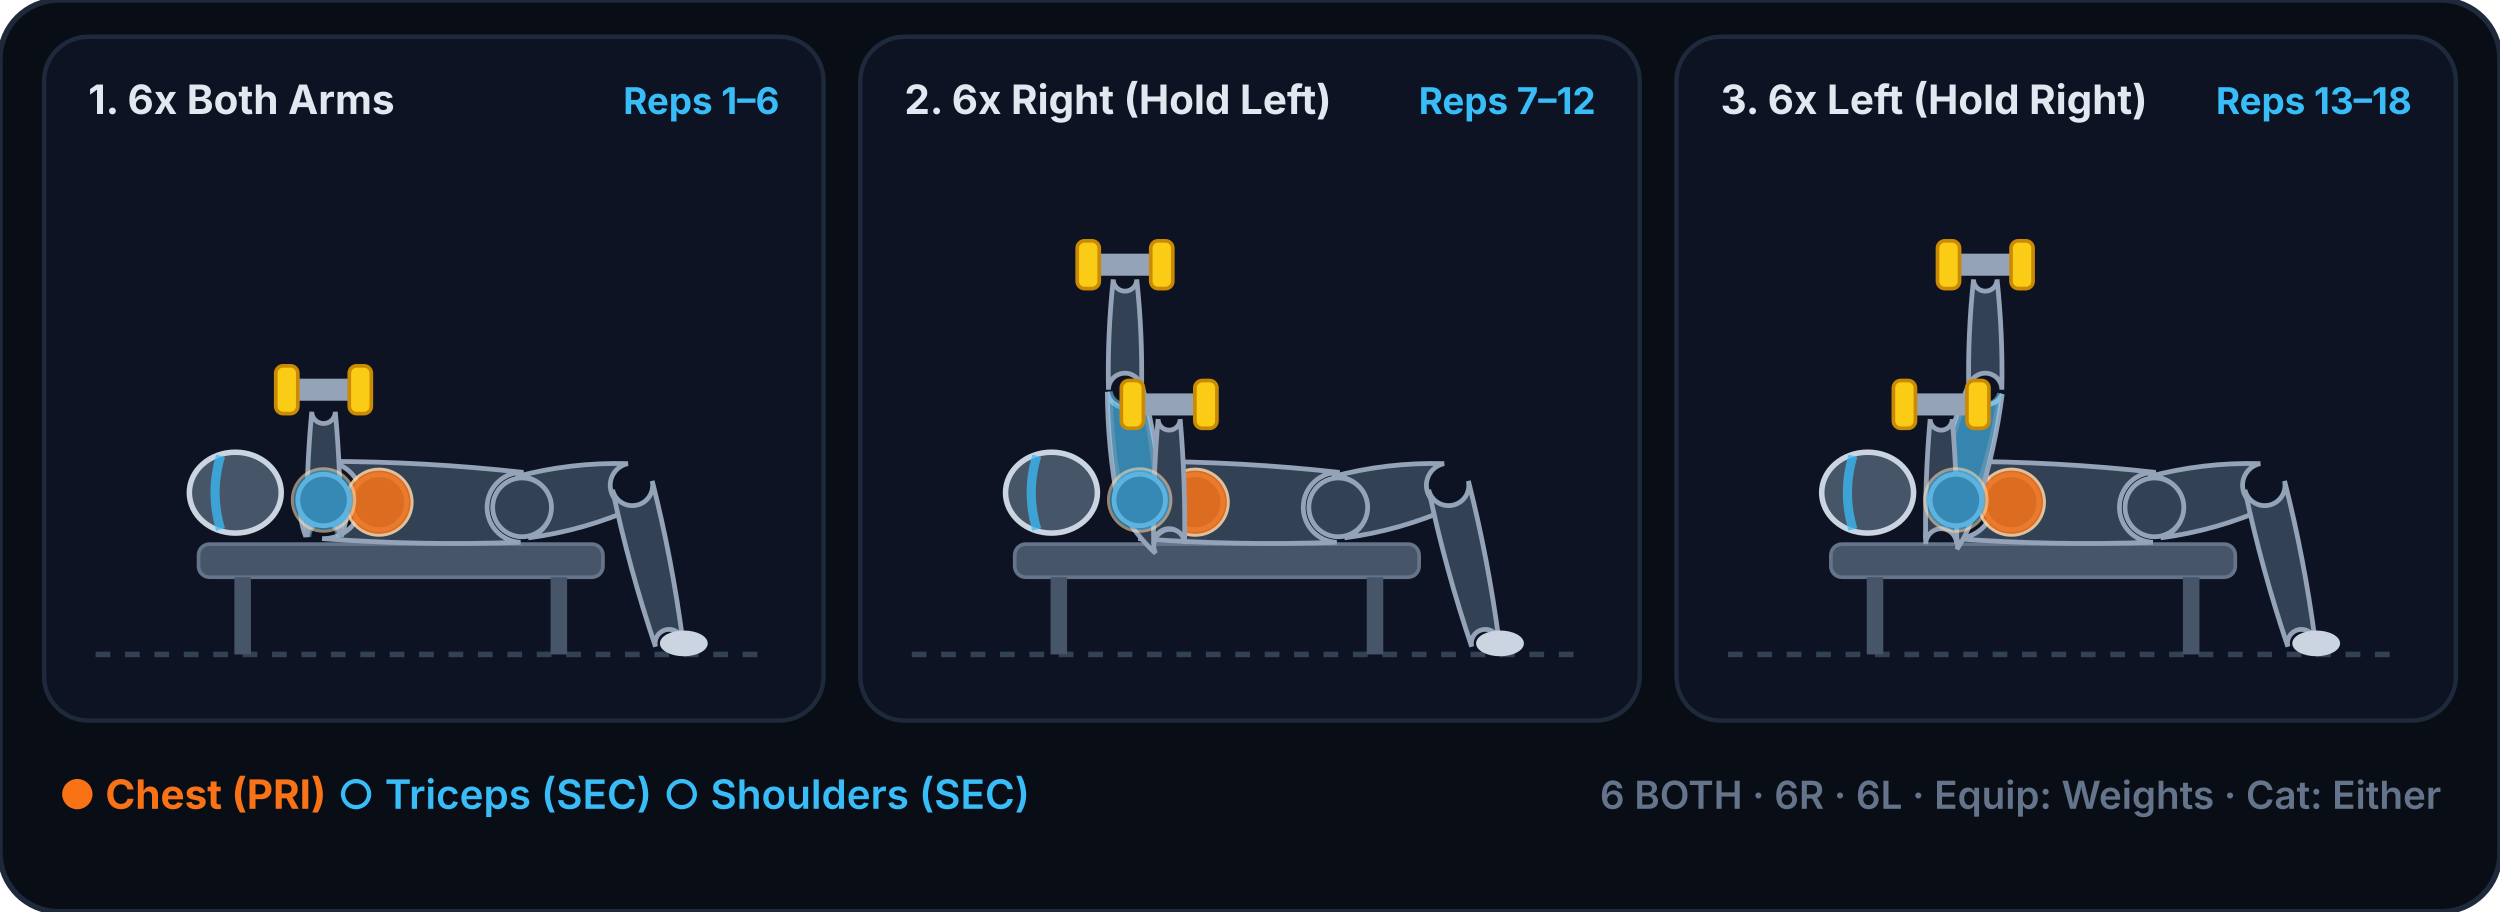
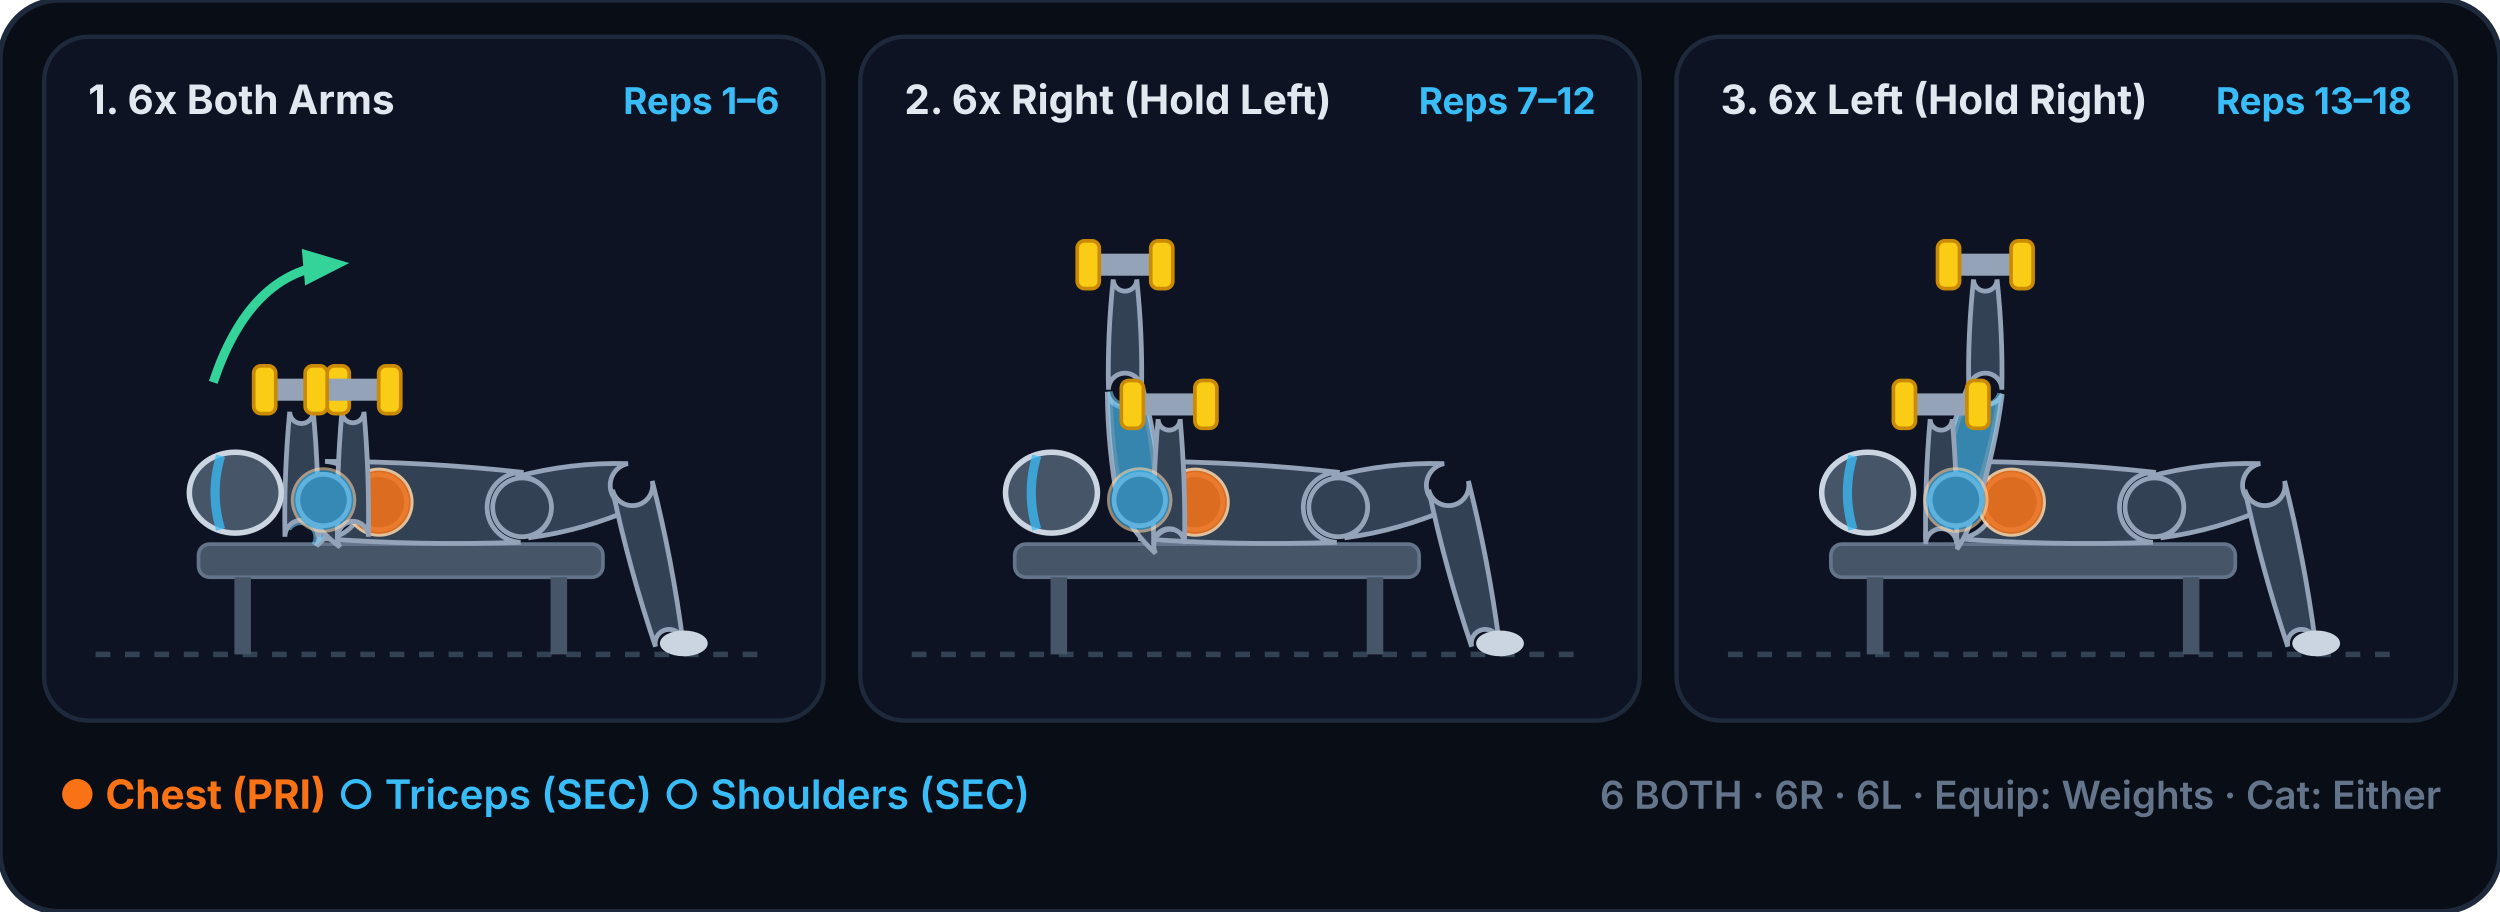
- <svg xmlns="http://www.w3.org/2000/svg" viewBox="0 0 680 248" width="100%" height="100%" role="img" aria-label="Chest Press 6-6-6 multi-step exercise diagram">
+ <svg xmlns="http://www.w3.org/2000/svg" viewBox="0 0 680 248" width="680" height="248" role="img" aria-label="Chest Press 6-6-6 multi-step exercise diagram">
  <defs>
    <marker id="arrow" viewBox="0 0 10 10" refX="6" refY="5" markerWidth="5" markerHeight="5" orient="auto-start-reverse">
      <path d="M 0 1 L 10 5 L 0 9 z" fill="#34d399" />
    </marker>
  </defs>
  <rect width="680" height="248" rx="16" fill="#090d16" stroke="#1e293b" stroke-width="1.5" />
  <g transform="translate(12, 10)">
    <rect width="212" height="186" rx="12" fill="#0d1322" stroke="#1e293b" stroke-width="1.2" />
    <text x="12" y="21" fill="#e2e8f0" font-family="-apple-system, BlinkMacSystemFont, sans-serif" font-size="11" font-weight="700">1. 6x Both Arms</text>
    <text x="200" y="21" text-anchor="end" fill="#38bdf8" font-family="-apple-system, BlinkMacSystemFont, sans-serif" font-size="10" font-weight="700">Reps 1–6</text>
    <line x1="14" y1="168" x2="198" y2="168" stroke="#334155" stroke-width="1.5" stroke-dasharray="4 4" />
    <g transform="translate(4, 0)">
      <rect x="38" y="138" width="110" height="9" rx="3" fill="#475569" stroke="#64748b" stroke-width="1" />
      <line x1="50" y1="147" x2="50" y2="168" stroke="#475569" stroke-width="4.5" />
      <line x1="136" y1="147" x2="136" y2="168" stroke="#475569" stroke-width="4.5" />
      <path d="M 126.4 118.5 Q 99.4 115.5 72.4 115.5 A 10.5 10.5 0 0 1 71.6 136.5 Q 98.6 138.5 125.6 137.5 A 9.5 9.5 0 0 1 126.4 118.5 Z" fill="#334155" stroke="#94a3b8" stroke-width="1.3" />
      <circle cx="87.1" cy="126.6" r="7.5" fill="#334155" stroke="#94a3b8" stroke-width="1.3" />
      <circle cx="87.1" cy="126.6" r="9" fill="#f97316" opacity="0.85" stroke="#fed7aa" stroke-width="0.8" />
      <path d="M 127.7 136.3 Q 142.9 134.3 157.2 127.9 A 6 6 0 0 1 154.8 116.1 Q 139.1 115.7 124.3 119.7 A 8.5 8.5 0 0 1 127.7 136.3 Z" fill="#334155" stroke="#94a3b8" stroke-width="1.3" />
      <circle cx="126.0" cy="128.0" r="8" fill="#334155" stroke="#94a3b8" stroke-width="1.3" />
      <path d="M 150.6 123.2 Q 155.2 144.9 162.3 165.9 A 3.8 3.8 0 0 1 169.7 164.1 Q 166.8 142.1 161.4 120.8 A 5.5 5.5 0 0 1 150.6 123.2 Z" fill="#334155" stroke="#94a3b8" stroke-width="1.3" />
      <ellipse cx="170.0" cy="165.0" rx="6.5" ry="3.5" fill="#cbd5e1" />
-       <path d="M 66.0 126.0 Q 65.2 131.0 67.2 136.0 A 4.8 4.8 0 0 1 76.8 136.0 Q 78.8 131.0 78.0 126.0 A 6 6 0 0 1 66.0 126.0 Z" fill="#334155" stroke="#94a3b8" stroke-width="1.3" />
+       <path d="M 66.9 122.9 Q 63.2 127.5 61.9 133.5 A 4.8 4.8 0 0 1 70.1 138.5 Q 74.8 134.5 77.1 129.1 A 6 6 0 0 1 66.9 122.9 Z" fill="#334155" stroke="#94a3b8" stroke-width="1.3" />
      <g opacity="0.55">
-         <path d="M 67.5 126.0 Q 66.0 131.0 68.0 136.0 A 4 4 0 0 1 76.0 136.0 Q 78.0 131.0 76.5 126.0 A 4.5 4.5 0 0 1 67.5 126.0 Z" fill="#38bdf8" stroke="#7dd3fc" stroke-width="1.3" />
+         <path d="M 68.1 123.7 Q 63.9 127.9 62.6 133.9 A 4 4 0 0 1 69.4 138.1 Q 74.1 134.1 75.9 128.3 A 4.5 4.5 0 0 1 68.1 123.7 Z" fill="#38bdf8" stroke="#7dd3fc" stroke-width="1.3" />
      </g>
-       <path d="M 76.5 136.0 Q 76.8 119.0 75.2 102.0 A 3.2 3.2 0 0 1 68.8 102.0 Q 67.2 119.0 67.5 136.0 A 4.5 4.5 0 0 1 76.5 136.0 Z" fill="#334155" stroke="#94a3b8" stroke-width="1.3" />
+       <path d="M 70.5 136.0 Q 70.8 119.0 69.2 102.0 A 3.2 3.2 0 0 1 62.8 102.0 Q 61.2 119.0 61.5 136.0 A 4.5 4.5 0 0 1 70.5 136.0 Z" fill="#334155" stroke="#94a3b8" stroke-width="1.3" />
+       <path d="M 67.7 129.4 Q 71.2 134.9 76.5 138.8 A 4.5 4.5 0 0 1 83.5 133.2 Q 80.8 127.1 76.3 122.6 A 5.5 5.5 0 0 1 67.7 129.4 Z" fill="#334155" stroke="#94a3b8" stroke-width="1.3" />
+       <path d="M 84.2 136.0 Q 84.5 119.0 83.0 102.0 A 3 3 0 0 1 77.0 102.0 Q 75.5 119.0 75.8 136.0 A 4.2 4.2 0 0 1 84.2 136.0 Z" fill="#334155" stroke="#94a3b8" stroke-width="1.3" />
      <circle cx="72.0" cy="126.0" r="7" fill="#334155" stroke="#94a3b8" stroke-width="1.3" />
      <circle cx="72.0" cy="126.0" r="8.5" fill="#38bdf8" opacity="0.58" stroke="#fed7aa" stroke-width="0.8" />
      <g transform="translate(48.0, 124.0) rotate(-90)">
        <ellipse cx="0" cy="0" rx="11" ry="12.5" fill="#475569" stroke="#cbd5e1" stroke-width="1.5" />
        <path d="M -10 -4 Q 0 -7 10 -4" stroke="#38bdf8" stroke-width="2.5" fill="none" opacity="0.75" />
      </g>
-       <g transform="translate(72.0, 96.0) rotate(0)">
+       <g transform="translate(66.0, 96.0) rotate(0)">
        <rect x="-11" y="-3" width="22" height="6" rx="2" fill="#94a3b8" />
        <rect x="-13" y="-6.5" width="6" height="13" rx="2" fill="#facc15" stroke="#ca8a04" stroke-width="1" />
        <rect x="7" y="-6.5" width="6" height="13" rx="2" fill="#facc15" stroke="#ca8a04" stroke-width="1" />
      </g>
+       <g transform="translate(80.0, 96.0) rotate(0)">
+         <rect x="-11" y="-3" width="22" height="6" rx="2" fill="#94a3b8" />
+         <rect x="-13" y="-6.5" width="6" height="13" rx="2" fill="#facc15" stroke="#ca8a04" stroke-width="1" />
+         <rect x="7" y="-6.5" width="6" height="13" rx="2" fill="#facc15" stroke="#ca8a04" stroke-width="1" />
+       </g>
+       <path d="M 42 94 Q 52 64 74 62" stroke="#34d399" stroke-width="2.5" fill="none" marker-end="url(#arrow)" />
    </g>
  </g>
  <g transform="translate(234, 10)">
    <rect width="212" height="186" rx="12" fill="#0d1322" stroke="#1e293b" stroke-width="1.2" />
    <text x="12" y="21" fill="#e2e8f0" font-family="-apple-system, BlinkMacSystemFont, sans-serif" font-size="11" font-weight="700">2. 6x Right (Hold Left)</text>
    <text x="200" y="21" text-anchor="end" fill="#38bdf8" font-family="-apple-system, BlinkMacSystemFont, sans-serif" font-size="10" font-weight="700">Reps 7–12</text>
    <line x1="14" y1="168" x2="198" y2="168" stroke="#334155" stroke-width="1.5" stroke-dasharray="4 4" />
    <g transform="translate(4, 0)">
      <rect x="38" y="138" width="110" height="9" rx="3" fill="#475569" stroke="#64748b" stroke-width="1" />
      <line x1="50" y1="147" x2="50" y2="168" stroke="#475569" stroke-width="4.5" />
      <line x1="136" y1="147" x2="136" y2="168" stroke="#475569" stroke-width="4.5" />
      <path d="M 126.4 118.5 Q 99.4 115.5 72.4 115.5 A 10.5 10.5 0 0 1 71.6 136.5 Q 98.6 138.5 125.6 137.5 A 9.5 9.5 0 0 1 126.4 118.5 Z" fill="#334155" stroke="#94a3b8" stroke-width="1.3" />
      <circle cx="87.1" cy="126.6" r="7.5" fill="#334155" stroke="#94a3b8" stroke-width="1.3" />
      <circle cx="87.1" cy="126.6" r="9" fill="#f97316" opacity="0.85" stroke="#fed7aa" stroke-width="0.8" />
      <path d="M 127.7 136.3 Q 142.9 134.3 157.2 127.9 A 6 6 0 0 1 154.8 116.1 Q 139.1 115.7 124.3 119.7 A 8.5 8.5 0 0 1 127.7 136.3 Z" fill="#334155" stroke="#94a3b8" stroke-width="1.3" />
      <circle cx="126.0" cy="128.0" r="8" fill="#334155" stroke="#94a3b8" stroke-width="1.3" />
      <path d="M 150.6 123.2 Q 155.2 144.9 162.3 165.9 A 3.8 3.8 0 0 1 169.7 164.1 Q 166.8 142.1 161.4 120.8 A 5.5 5.5 0 0 1 150.6 123.2 Z" fill="#334155" stroke="#94a3b8" stroke-width="1.3" />
      <ellipse cx="170.0" cy="165.0" rx="6.5" ry="3.5" fill="#cbd5e1" />
      <path d="M 77.9 125.2 Q 76.7 110.1 72.8 95.4 A 4.8 4.8 0 0 1 63.2 96.6 Q 63.3 111.9 66.1 126.8 A 6 6 0 0 1 77.9 125.2 Z" fill="#334155" stroke="#94a3b8" stroke-width="1.3" />
      <g opacity="0.55">
        <path d="M 76.5 125.4 Q 75.9 110.2 72.0 95.5 A 4 4 0 0 1 64.0 96.5 Q 64.1 111.8 67.5 126.6 A 4.5 4.5 0 0 1 76.5 125.4 Z" fill="#38bdf8" stroke="#7dd3fc" stroke-width="1.3" />
      </g>
      <path d="M 72.5 96.0 Q 72.8 81.0 71.2 66.0 A 3.2 3.2 0 0 1 64.8 66.0 Q 63.2 81.0 63.5 96.0 A 4.5 4.5 0 0 1 72.5 96.0 Z" fill="#334155" stroke="#94a3b8" stroke-width="1.3" />
      <path d="M 67.4 129.1 Q 70.8 135.4 76.3 140.5 A 4.5 4.5 0 0 1 83.7 135.5 Q 81.2 128.6 76.6 122.9 A 5.5 5.5 0 0 1 67.4 129.1 Z" fill="#334155" stroke="#94a3b8" stroke-width="1.3" />
      <path d="M 84.2 138.0 Q 84.5 121.0 83.0 104.0 A 3 3 0 0 1 77.0 104.0 Q 75.5 121.0 75.8 138.0 A 4.2 4.2 0 0 1 84.2 138.0 Z" fill="#334155" stroke="#94a3b8" stroke-width="1.3" />
      <circle cx="72.0" cy="126.0" r="7" fill="#334155" stroke="#94a3b8" stroke-width="1.3" />
      <circle cx="72.0" cy="126.0" r="8.5" fill="#38bdf8" opacity="0.58" stroke="#fed7aa" stroke-width="0.8" />
      <g transform="translate(48.0, 124.0) rotate(-90)">
        <ellipse cx="0" cy="0" rx="11" ry="12.5" fill="#475569" stroke="#cbd5e1" stroke-width="1.5" />
        <path d="M -10 -4 Q 0 -7 10 -4" stroke="#38bdf8" stroke-width="2.5" fill="none" opacity="0.75" />
      </g>
      <g transform="translate(68.0, 62.0) rotate(0)">
        <rect x="-11" y="-3" width="22" height="6" rx="2" fill="#94a3b8" />
        <rect x="-13" y="-6.5" width="6" height="13" rx="2" fill="#facc15" stroke="#ca8a04" stroke-width="1" />
        <rect x="7" y="-6.5" width="6" height="13" rx="2" fill="#facc15" stroke="#ca8a04" stroke-width="1" />
      </g>
      <g transform="translate(80.0, 100.0) rotate(0)">
        <rect x="-11" y="-3" width="22" height="6" rx="2" fill="#94a3b8" />
        <rect x="-13" y="-6.5" width="6" height="13" rx="2" fill="#facc15" stroke="#ca8a04" stroke-width="1" />
        <rect x="7" y="-6.5" width="6" height="13" rx="2" fill="#facc15" stroke="#ca8a04" stroke-width="1" />
      </g>
    </g>
  </g>
  <g transform="translate(456, 10)">
    <rect width="212" height="186" rx="12" fill="#0d1322" stroke="#1e293b" stroke-width="1.2" />
    <text x="12" y="21" fill="#e2e8f0" font-family="-apple-system, BlinkMacSystemFont, sans-serif" font-size="11" font-weight="700">3. 6x Left (Hold Right)</text>
    <text x="200" y="21" text-anchor="end" fill="#38bdf8" font-family="-apple-system, BlinkMacSystemFont, sans-serif" font-size="10" font-weight="700">Reps 13–18</text>
    <line x1="14" y1="168" x2="198" y2="168" stroke="#334155" stroke-width="1.5" stroke-dasharray="4 4" />
    <g transform="translate(4, 0)">
      <rect x="38" y="138" width="110" height="9" rx="3" fill="#475569" stroke="#64748b" stroke-width="1" />
      <line x1="50" y1="147" x2="50" y2="168" stroke="#475569" stroke-width="4.5" />
      <line x1="136" y1="147" x2="136" y2="168" stroke="#475569" stroke-width="4.5" />
      <path d="M 126.4 118.5 Q 99.4 115.5 72.4 115.5 A 10.5 10.5 0 0 1 71.6 136.5 Q 98.6 138.5 125.6 137.5 A 9.5 9.5 0 0 1 126.4 118.5 Z" fill="#334155" stroke="#94a3b8" stroke-width="1.3" />
      <circle cx="87.1" cy="126.6" r="7.5" fill="#334155" stroke="#94a3b8" stroke-width="1.3" />
      <circle cx="87.1" cy="126.6" r="9" fill="#f97316" opacity="0.85" stroke="#fed7aa" stroke-width="0.8" />
      <path d="M 127.7 136.3 Q 142.9 134.3 157.2 127.9 A 6 6 0 0 1 154.8 116.1 Q 139.1 115.7 124.3 119.7 A 8.5 8.5 0 0 1 127.7 136.3 Z" fill="#334155" stroke="#94a3b8" stroke-width="1.3" />
      <circle cx="126.0" cy="128.0" r="8" fill="#334155" stroke="#94a3b8" stroke-width="1.3" />
      <path d="M 150.6 123.2 Q 155.2 144.9 162.3 165.9 A 3.8 3.8 0 0 1 169.7 164.1 Q 166.8 142.1 161.4 120.8 A 5.5 5.5 0 0 1 150.6 123.2 Z" fill="#334155" stroke="#94a3b8" stroke-width="1.3" />
      <ellipse cx="170.0" cy="165.0" rx="6.5" ry="3.5" fill="#cbd5e1" />
      <path d="M 77.8 127.5 Q 82.6 112.8 84.6 97.2 A 4.8 4.8 0 0 1 75.4 94.8 Q 69.4 109.2 66.2 124.5 A 6 6 0 0 1 77.8 127.5 Z" fill="#334155" stroke="#94a3b8" stroke-width="1.3" />
      <g opacity="0.55">
        <path d="M 76.3 127.2 Q 81.8 112.5 83.9 97.0 A 4 4 0 0 1 76.1 95.0 Q 70.2 109.5 67.7 124.8 A 4.5 4.5 0 0 1 76.3 127.2 Z" fill="#38bdf8" stroke="#7dd3fc" stroke-width="1.3" />
      </g>
      <path d="M 84.5 96.0 Q 84.8 81.0 83.2 66.0 A 3.2 3.2 0 0 1 76.8 66.0 Q 75.2 81.0 75.5 96.0 A 4.5 4.5 0 0 1 84.5 96.0 Z" fill="#334155" stroke="#94a3b8" stroke-width="1.3" />
      <path d="M 66.8 124.3 Q 64.1 130.0 63.7 136.6 A 4.5 4.5 0 0 1 72.3 139.4 Q 75.9 134.0 77.2 127.7 A 5.5 5.5 0 0 1 66.8 124.3 Z" fill="#334155" stroke="#94a3b8" stroke-width="1.3" />
      <path d="M 72.2 138.0 Q 72.5 121.0 71.0 104.0 A 3 3 0 0 1 65.0 104.0 Q 63.5 121.0 63.8 138.0 A 4.2 4.2 0 0 1 72.2 138.0 Z" fill="#334155" stroke="#94a3b8" stroke-width="1.3" />
      <circle cx="72.0" cy="126.0" r="7" fill="#334155" stroke="#94a3b8" stroke-width="1.3" />
      <circle cx="72.0" cy="126.0" r="8.5" fill="#38bdf8" opacity="0.58" stroke="#fed7aa" stroke-width="0.8" />
      <g transform="translate(48.0, 124.0) rotate(-90)">
        <ellipse cx="0" cy="0" rx="11" ry="12.5" fill="#475569" stroke="#cbd5e1" stroke-width="1.5" />
        <path d="M -10 -4 Q 0 -7 10 -4" stroke="#38bdf8" stroke-width="2.5" fill="none" opacity="0.75" />
      </g>
      <g transform="translate(80.0, 62.0) rotate(0)">
        <rect x="-11" y="-3" width="22" height="6" rx="2" fill="#94a3b8" />
        <rect x="-13" y="-6.5" width="6" height="13" rx="2" fill="#facc15" stroke="#ca8a04" stroke-width="1" />
        <rect x="7" y="-6.5" width="6" height="13" rx="2" fill="#facc15" stroke="#ca8a04" stroke-width="1" />
      </g>
      <g transform="translate(68.0, 100.0) rotate(0)">
        <rect x="-11" y="-3" width="22" height="6" rx="2" fill="#94a3b8" />
        <rect x="-13" y="-6.5" width="6" height="13" rx="2" fill="#facc15" stroke="#ca8a04" stroke-width="1" />
        <rect x="7" y="-6.5" width="6" height="13" rx="2" fill="#facc15" stroke="#ca8a04" stroke-width="1" />
      </g>
    </g>
  </g>
  <text x="16" y="220" fill="#cbd5e1" font-family="-apple-system, BlinkMacSystemFont, sans-serif" font-size="11">
    <tspan fill="#f97316" font-weight="700">● Chest (PRI)</tspan>
    <tspan fill="#38bdf8" font-weight="600">  ○ Triceps (SEC)</tspan>
    <tspan fill="#38bdf8" font-weight="600">  ○ Shoulders (SEC)</tspan>
  </text>
  <text x="664" y="220" text-anchor="end" fill="#64748b" font-family="-apple-system, BlinkMacSystemFont, sans-serif" font-size="10.5" font-weight="600">
    6 BOTH · 6R · 6L · Equip: Weights · Cat: Either
  </text>
</svg>
